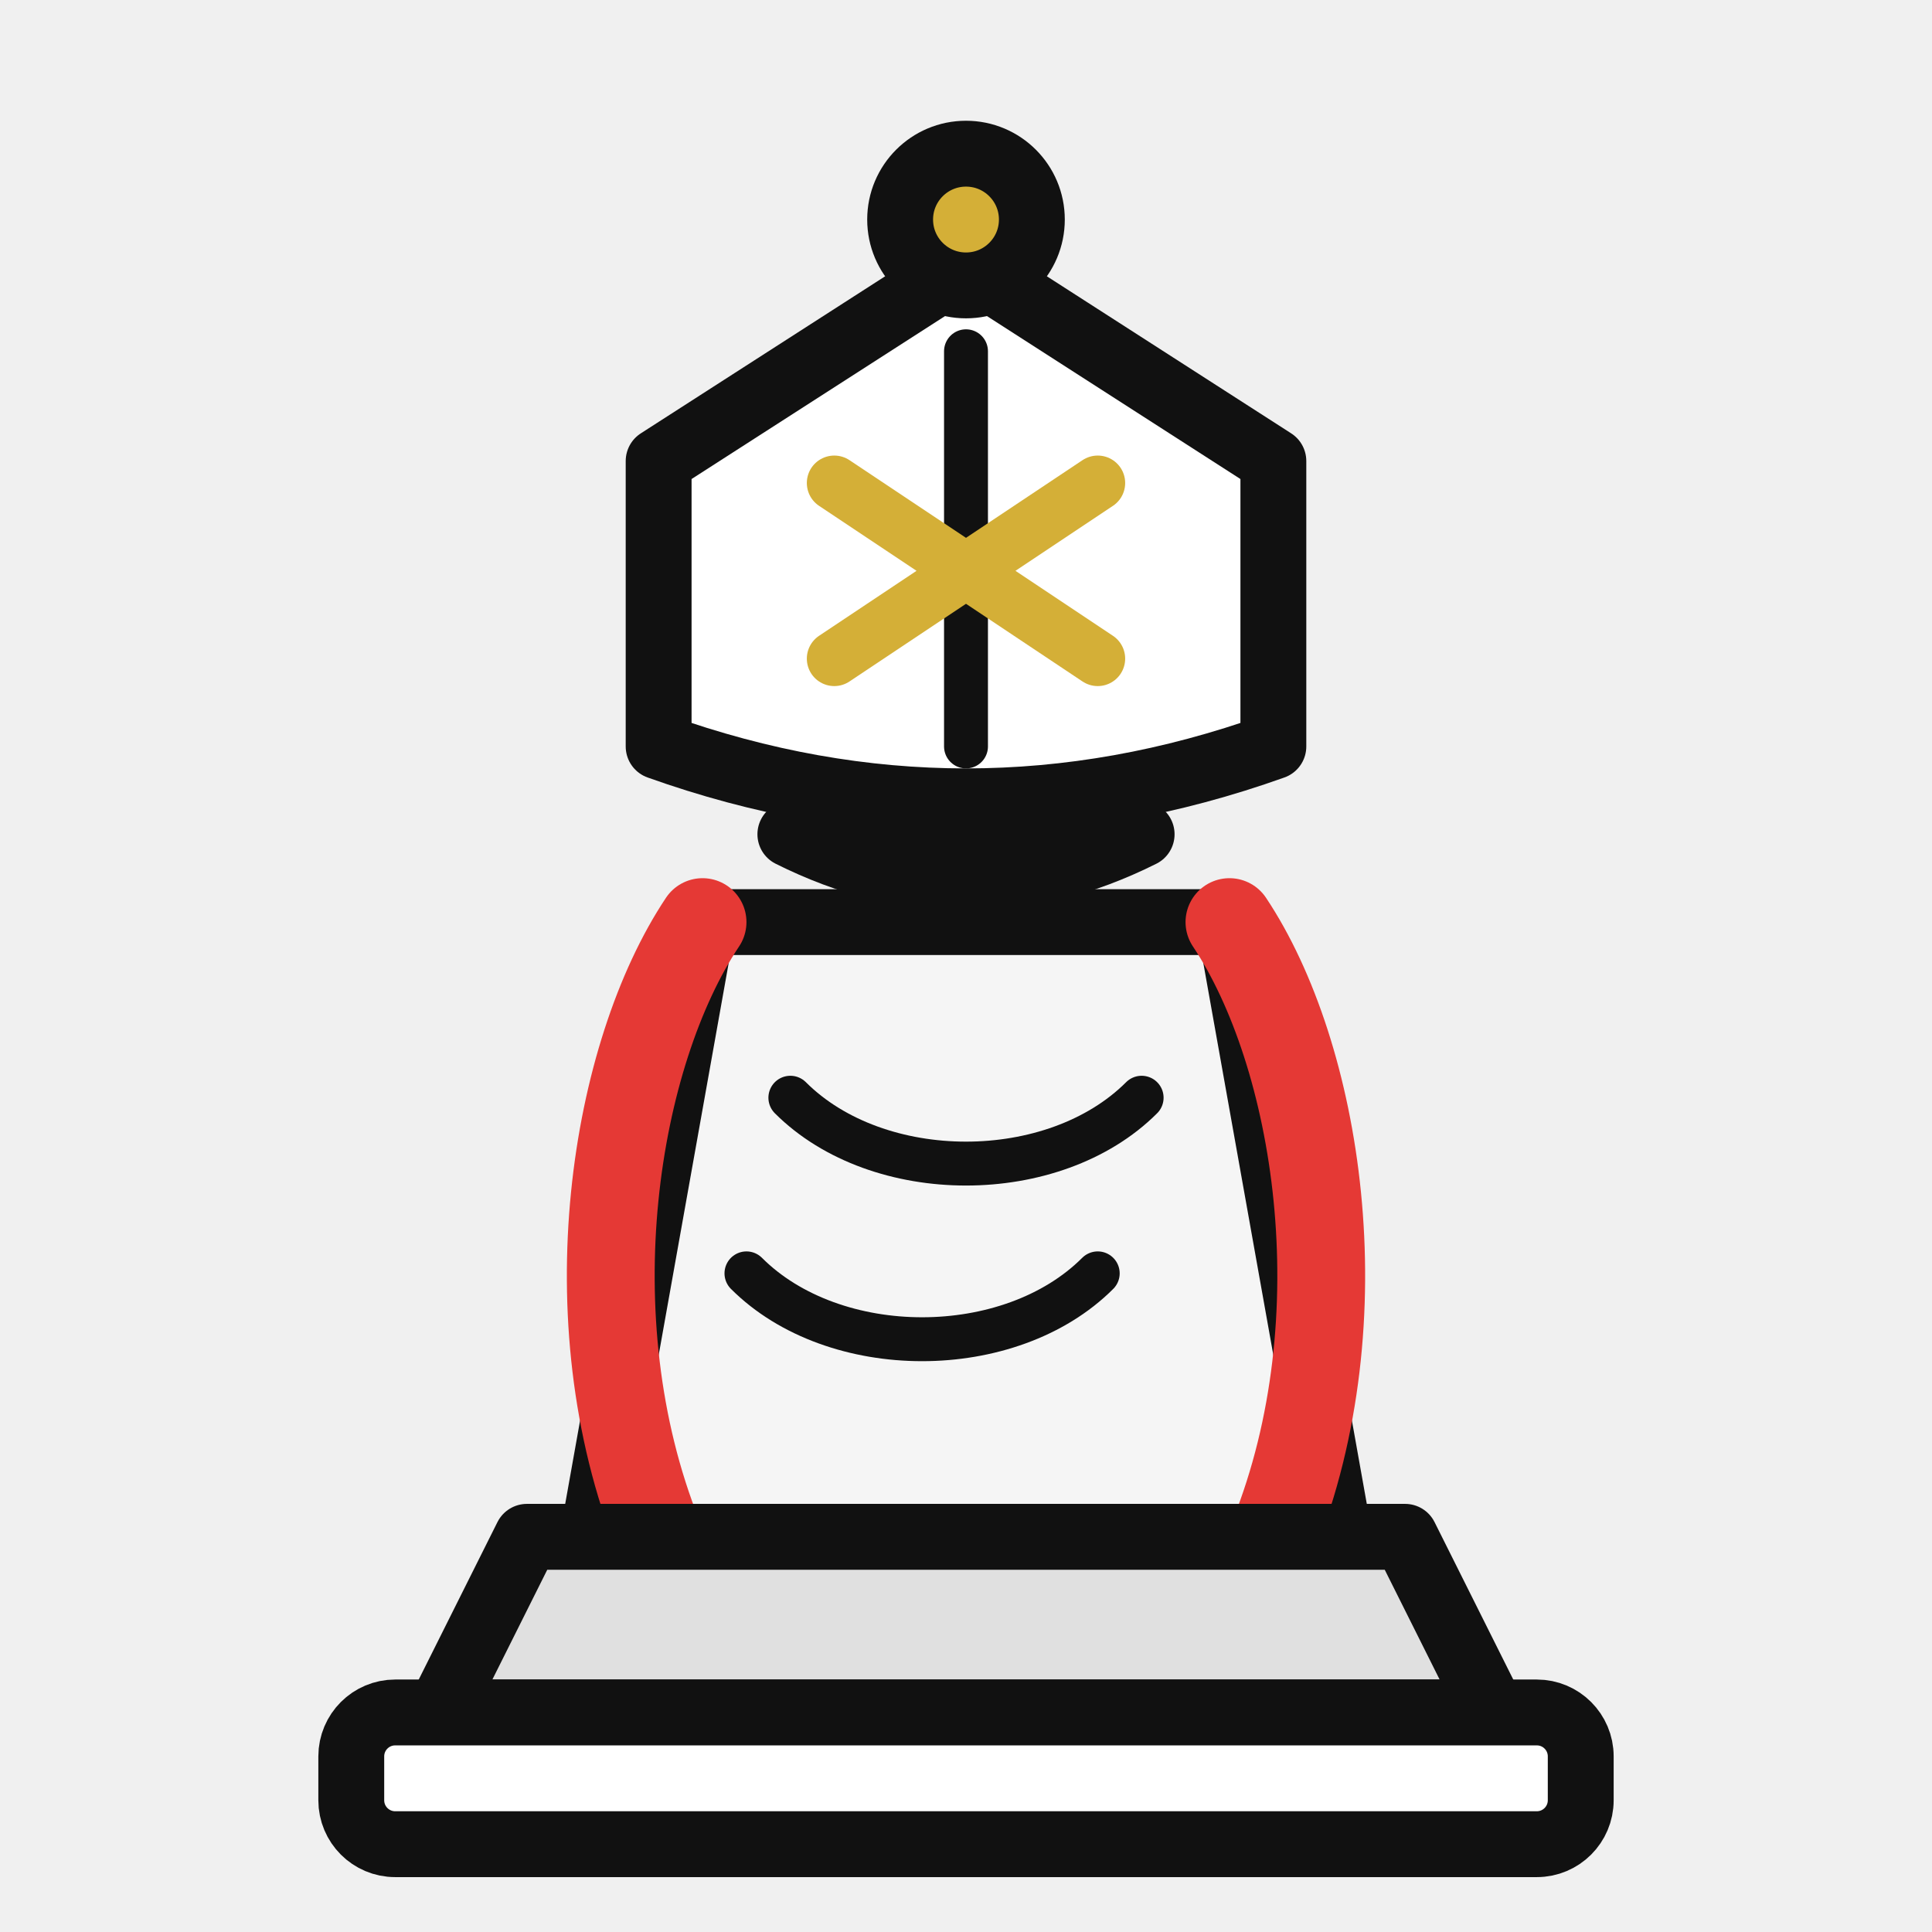
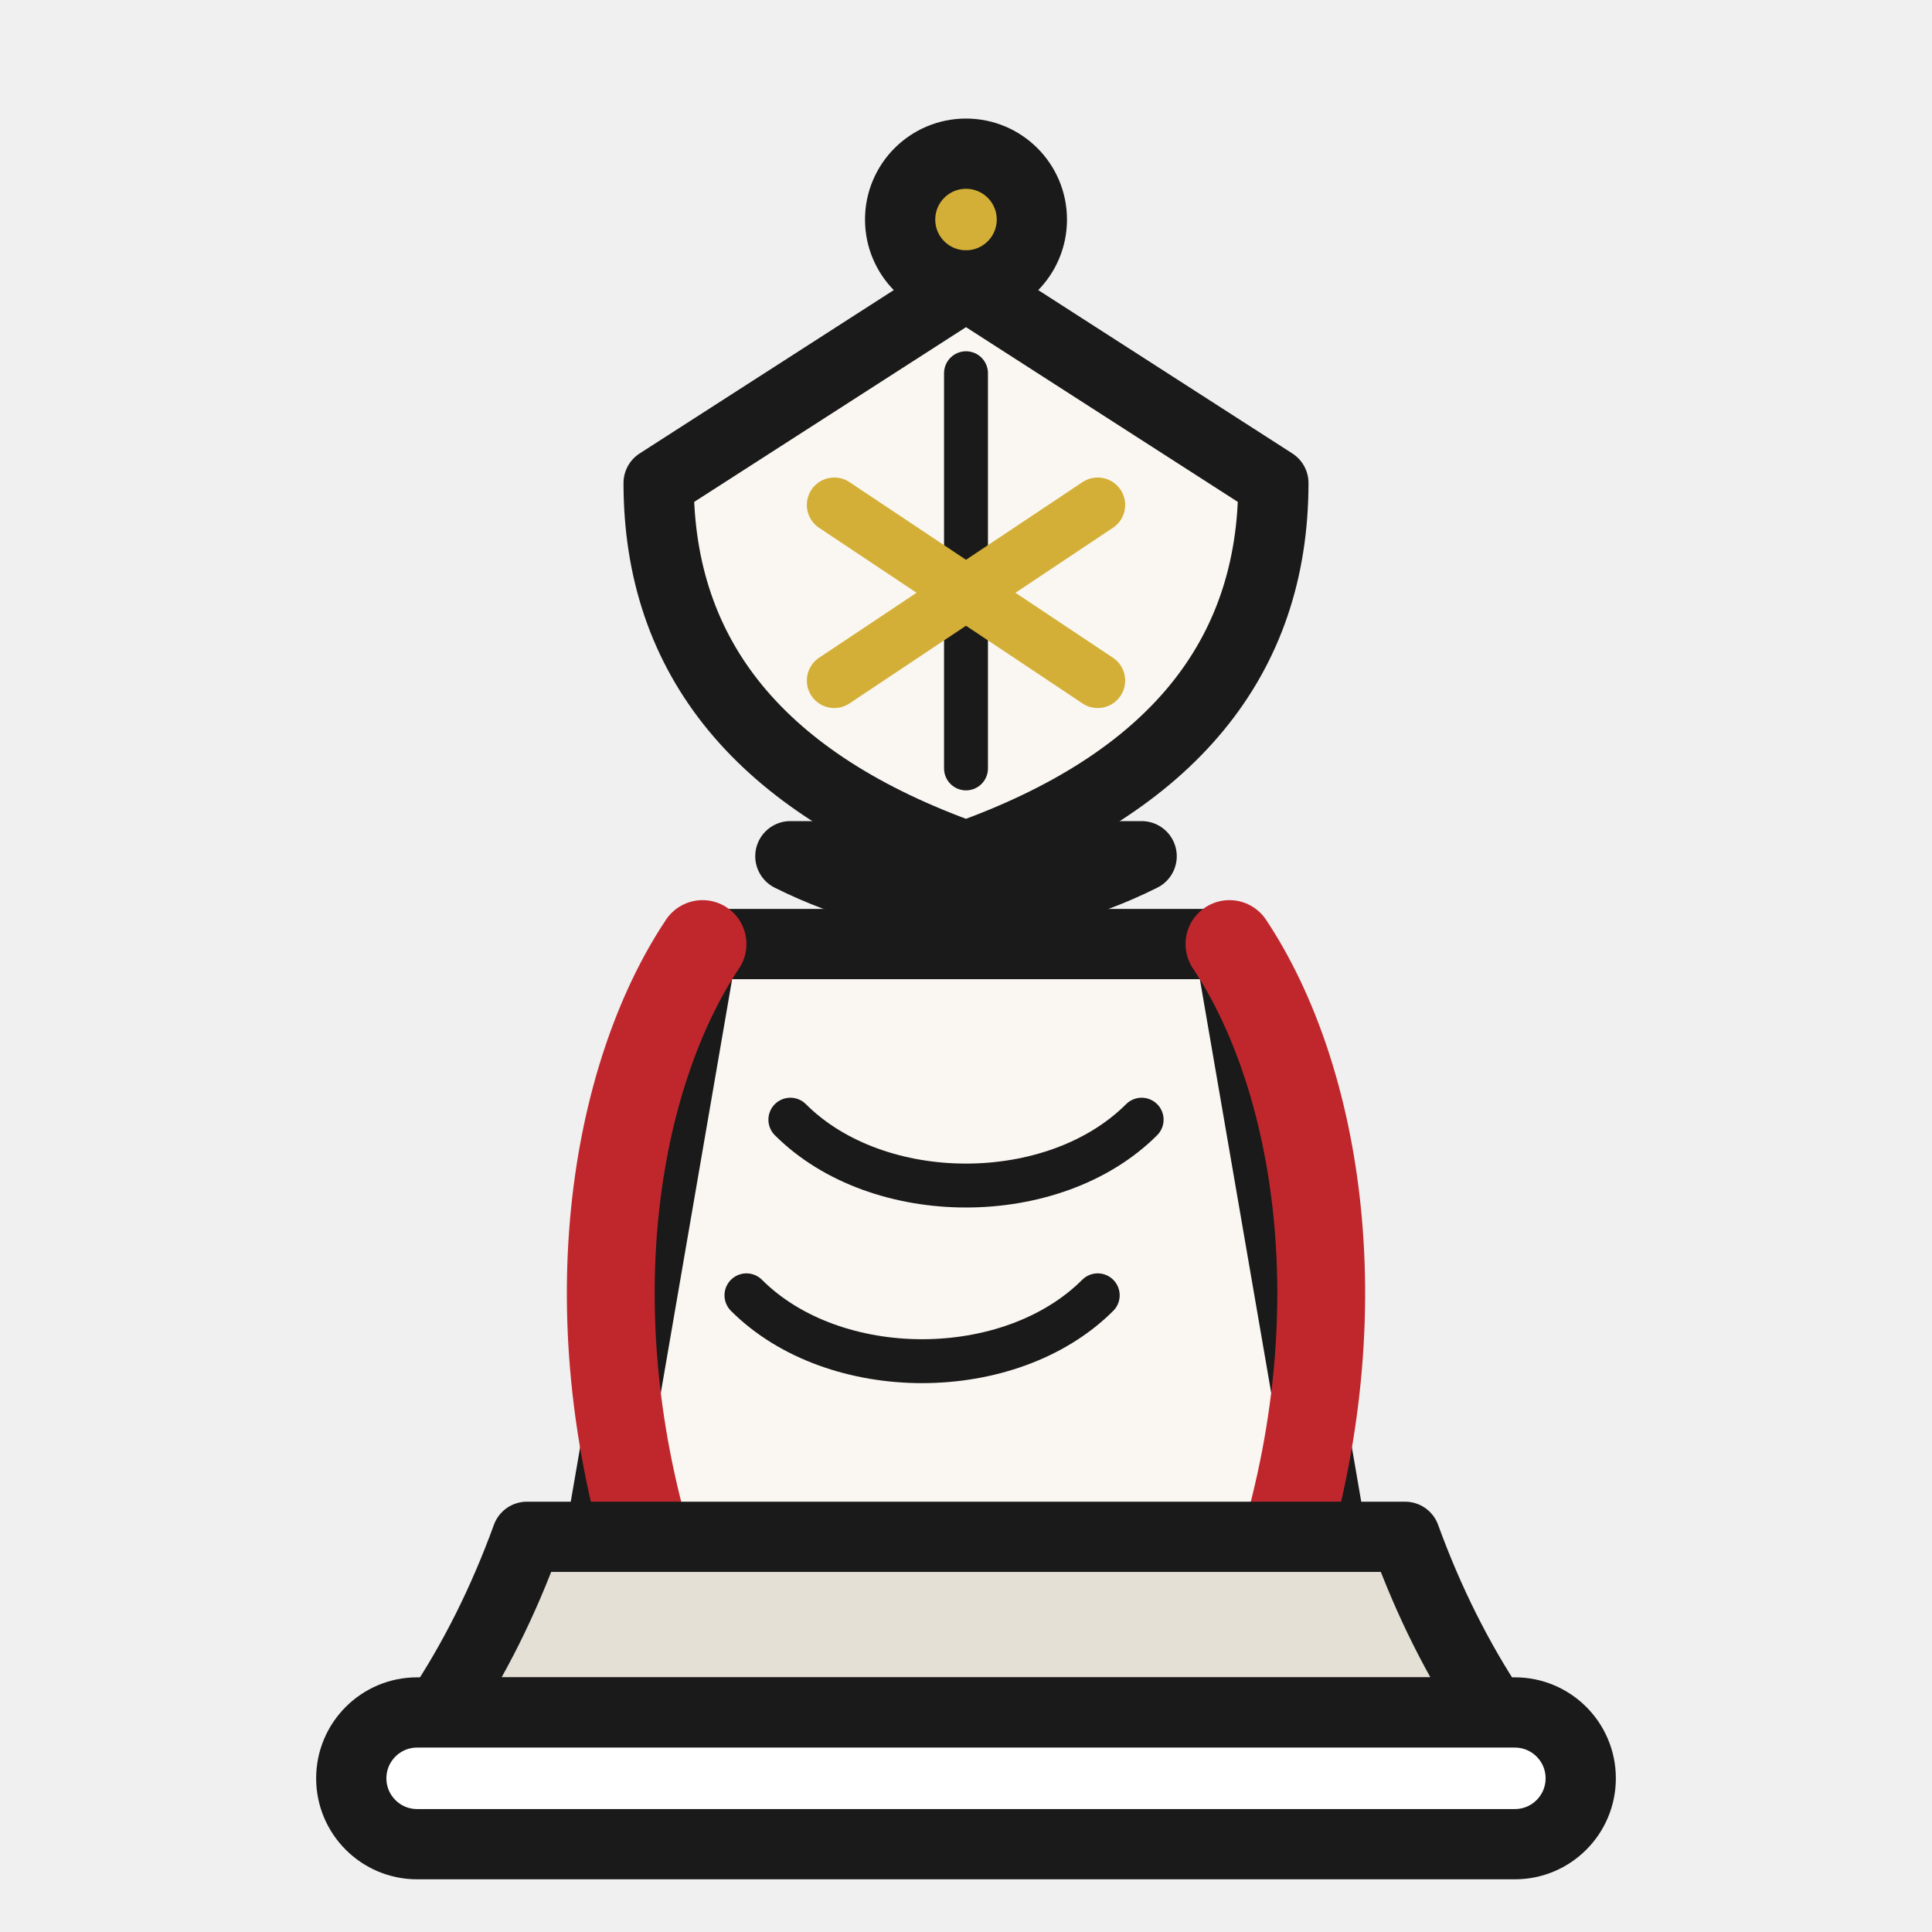
<svg xmlns="http://www.w3.org/2000/svg" viewBox="0 0 44 44" width="100%" height="100%">
-   <g fill="none" stroke="#111111" stroke-width="1.5" stroke-linecap="round" stroke-linejoin="round">
-     <path d="M 22 6 L 15 10.5 L 15 17 Q 22 19.5 29 17 L 29 10.5 L 22 6 Z" fill="#FFFFFF" />
-     <path d="M 22 8 L 22 17" stroke="#111111" stroke-width="1" />
-     <path d="M 19 11 L 25 15 M 25 11 L 19 15" stroke="#D4AF37" stroke-width="1.25" />
+   <g fill="none" stroke="#1A1A1A" stroke-width="1.6" stroke-linecap="round" stroke-linejoin="round">
    <circle cx="22" cy="5" r="1.5" fill="#D4AF37" />
-     <path d="M 18 19 L 26 19 Q 22 21 18 19 Z" fill="#E0E0E0" />
-     <path d="M 16 21 L 13.5 35 L 30.5 35 L 28 21 Z" fill="#F5F5F5" />
-     <path d="M 18 25 C 20 27, 24 27, 26 25" stroke="#111111" stroke-width="1" />
-     <path d="M 17 29 C 19 31, 23 31, 25 29" stroke="#111111" stroke-width="1" />
-     <path d="M 16 21 C 14 24, 13 30, 15 35" stroke="#E53935" stroke-width="2" />
-     <path d="M 28 21 C 30 24, 31 30, 29 35" stroke="#E53935" stroke-width="2" />
-     <path d="M 12 35 L 32 35 L 34 39 L 10 39 Z" fill="#E0E0E0" />
-     <rect x="8" y="39" width="28" height="3" rx="1" fill="#FFFFFF" />
+     <path d="M 22 6.5 L 15 11 Q 15 17 22 19.5 Q 29 17 29 11 Z" fill="#FAF7F2" />
+     <path d="M 22 8.5 L 22 17.5" stroke="#1A1A1A" stroke-width="1" />
+     <path d="M 19 11.5 L 25 15.5 M 25 11.5 L 19 15.5" stroke="#D4AF37" stroke-width="1.25" />
+     <path d="M 18 19.5 L 26 19.5 Q 22 21.5 18 19.5 Z" fill="#E4E0D6" />
+     <path d="M 16 21.5 L 13.5 36 L 30.5 36 L 28 21.5 Z" fill="#FAF7F2" />
+     <path d="M 18 25.5 C 20 27.5, 24 27.5, 26 25.5" stroke="#1A1A1A" stroke-width="1" />
+     <path d="M 17 29.5 C 19 31.5, 23 31.5, 25 29.5" stroke="#1A1A1A" stroke-width="1" />
+     <path d="M 16 21.5 C 14 24.5, 13 30, 15 36" stroke="#C0272D" stroke-width="2" />
+     <path d="M 28 21.5 C 30 24.5, 31 30, 29 36" stroke="#C0272D" stroke-width="2" />
+     <path d="M 12 35 Q 11.2 37.2 10 39 L 34 39 Q 32.8 37.2 32 35 Z" fill="#E4E0D6" />
+     <rect x="8" y="39" width="28" height="3" rx="1.5" fill="#FFFFFF" />
  </g>
</svg>
